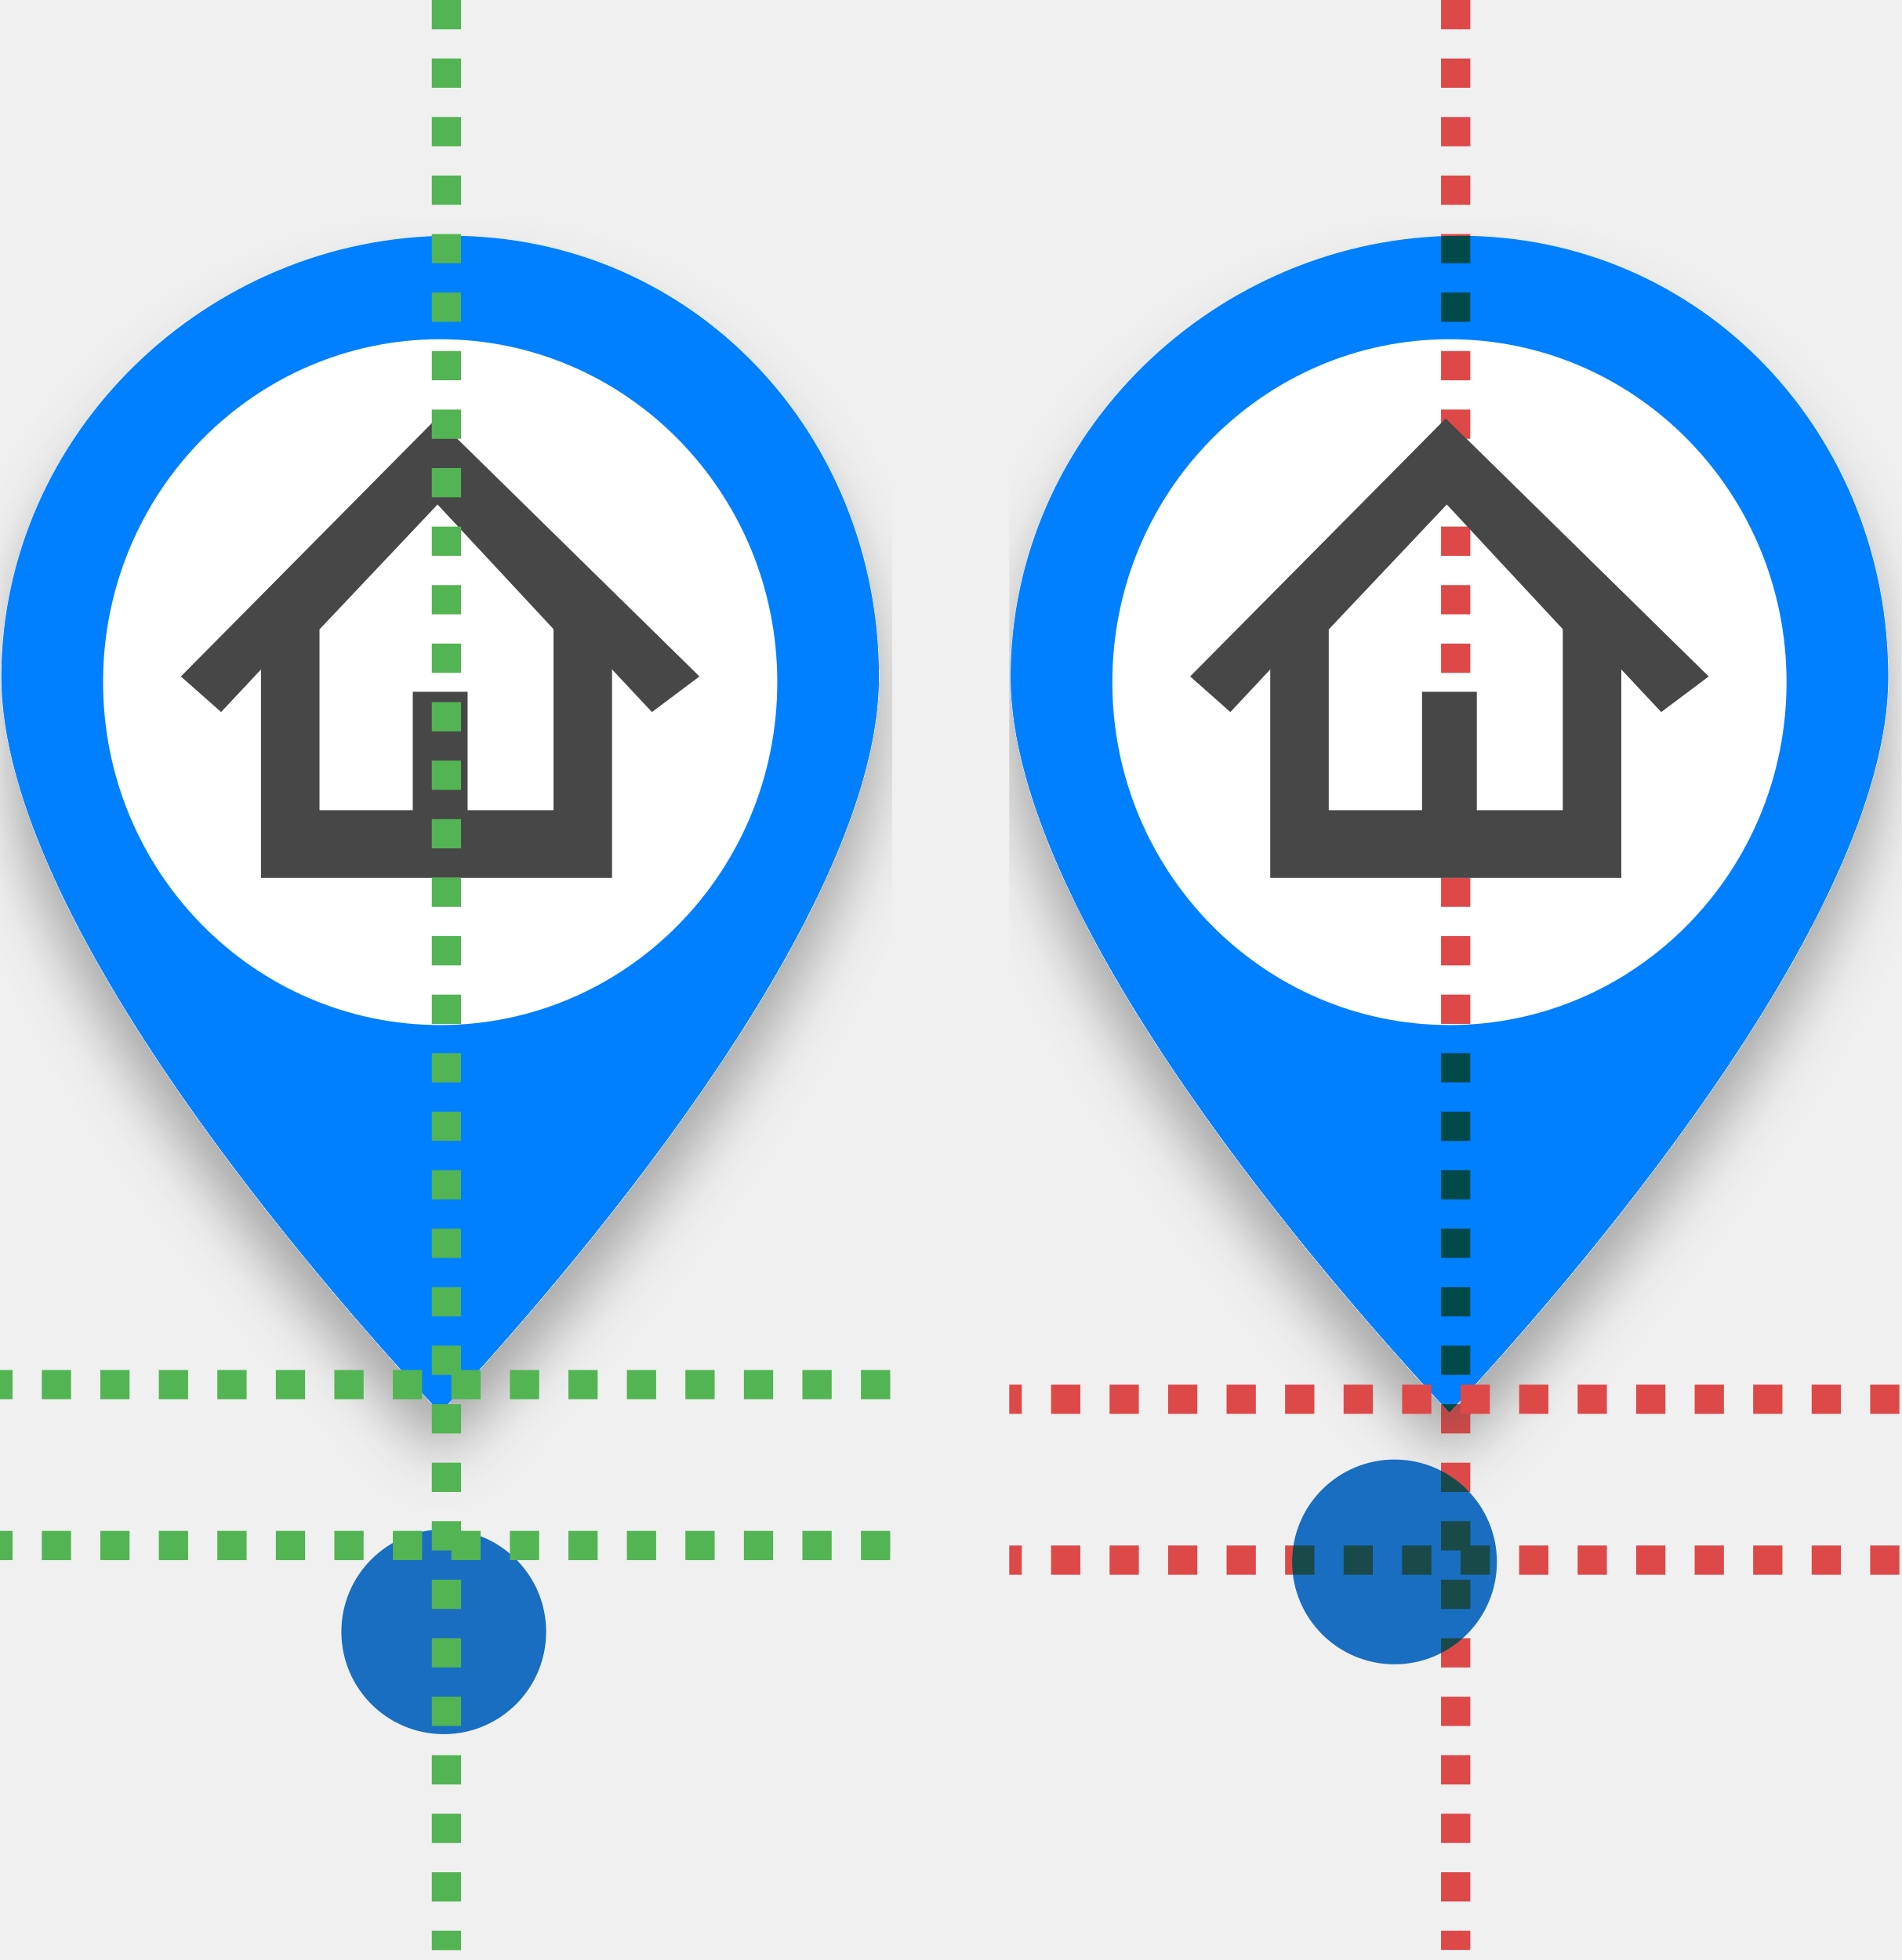
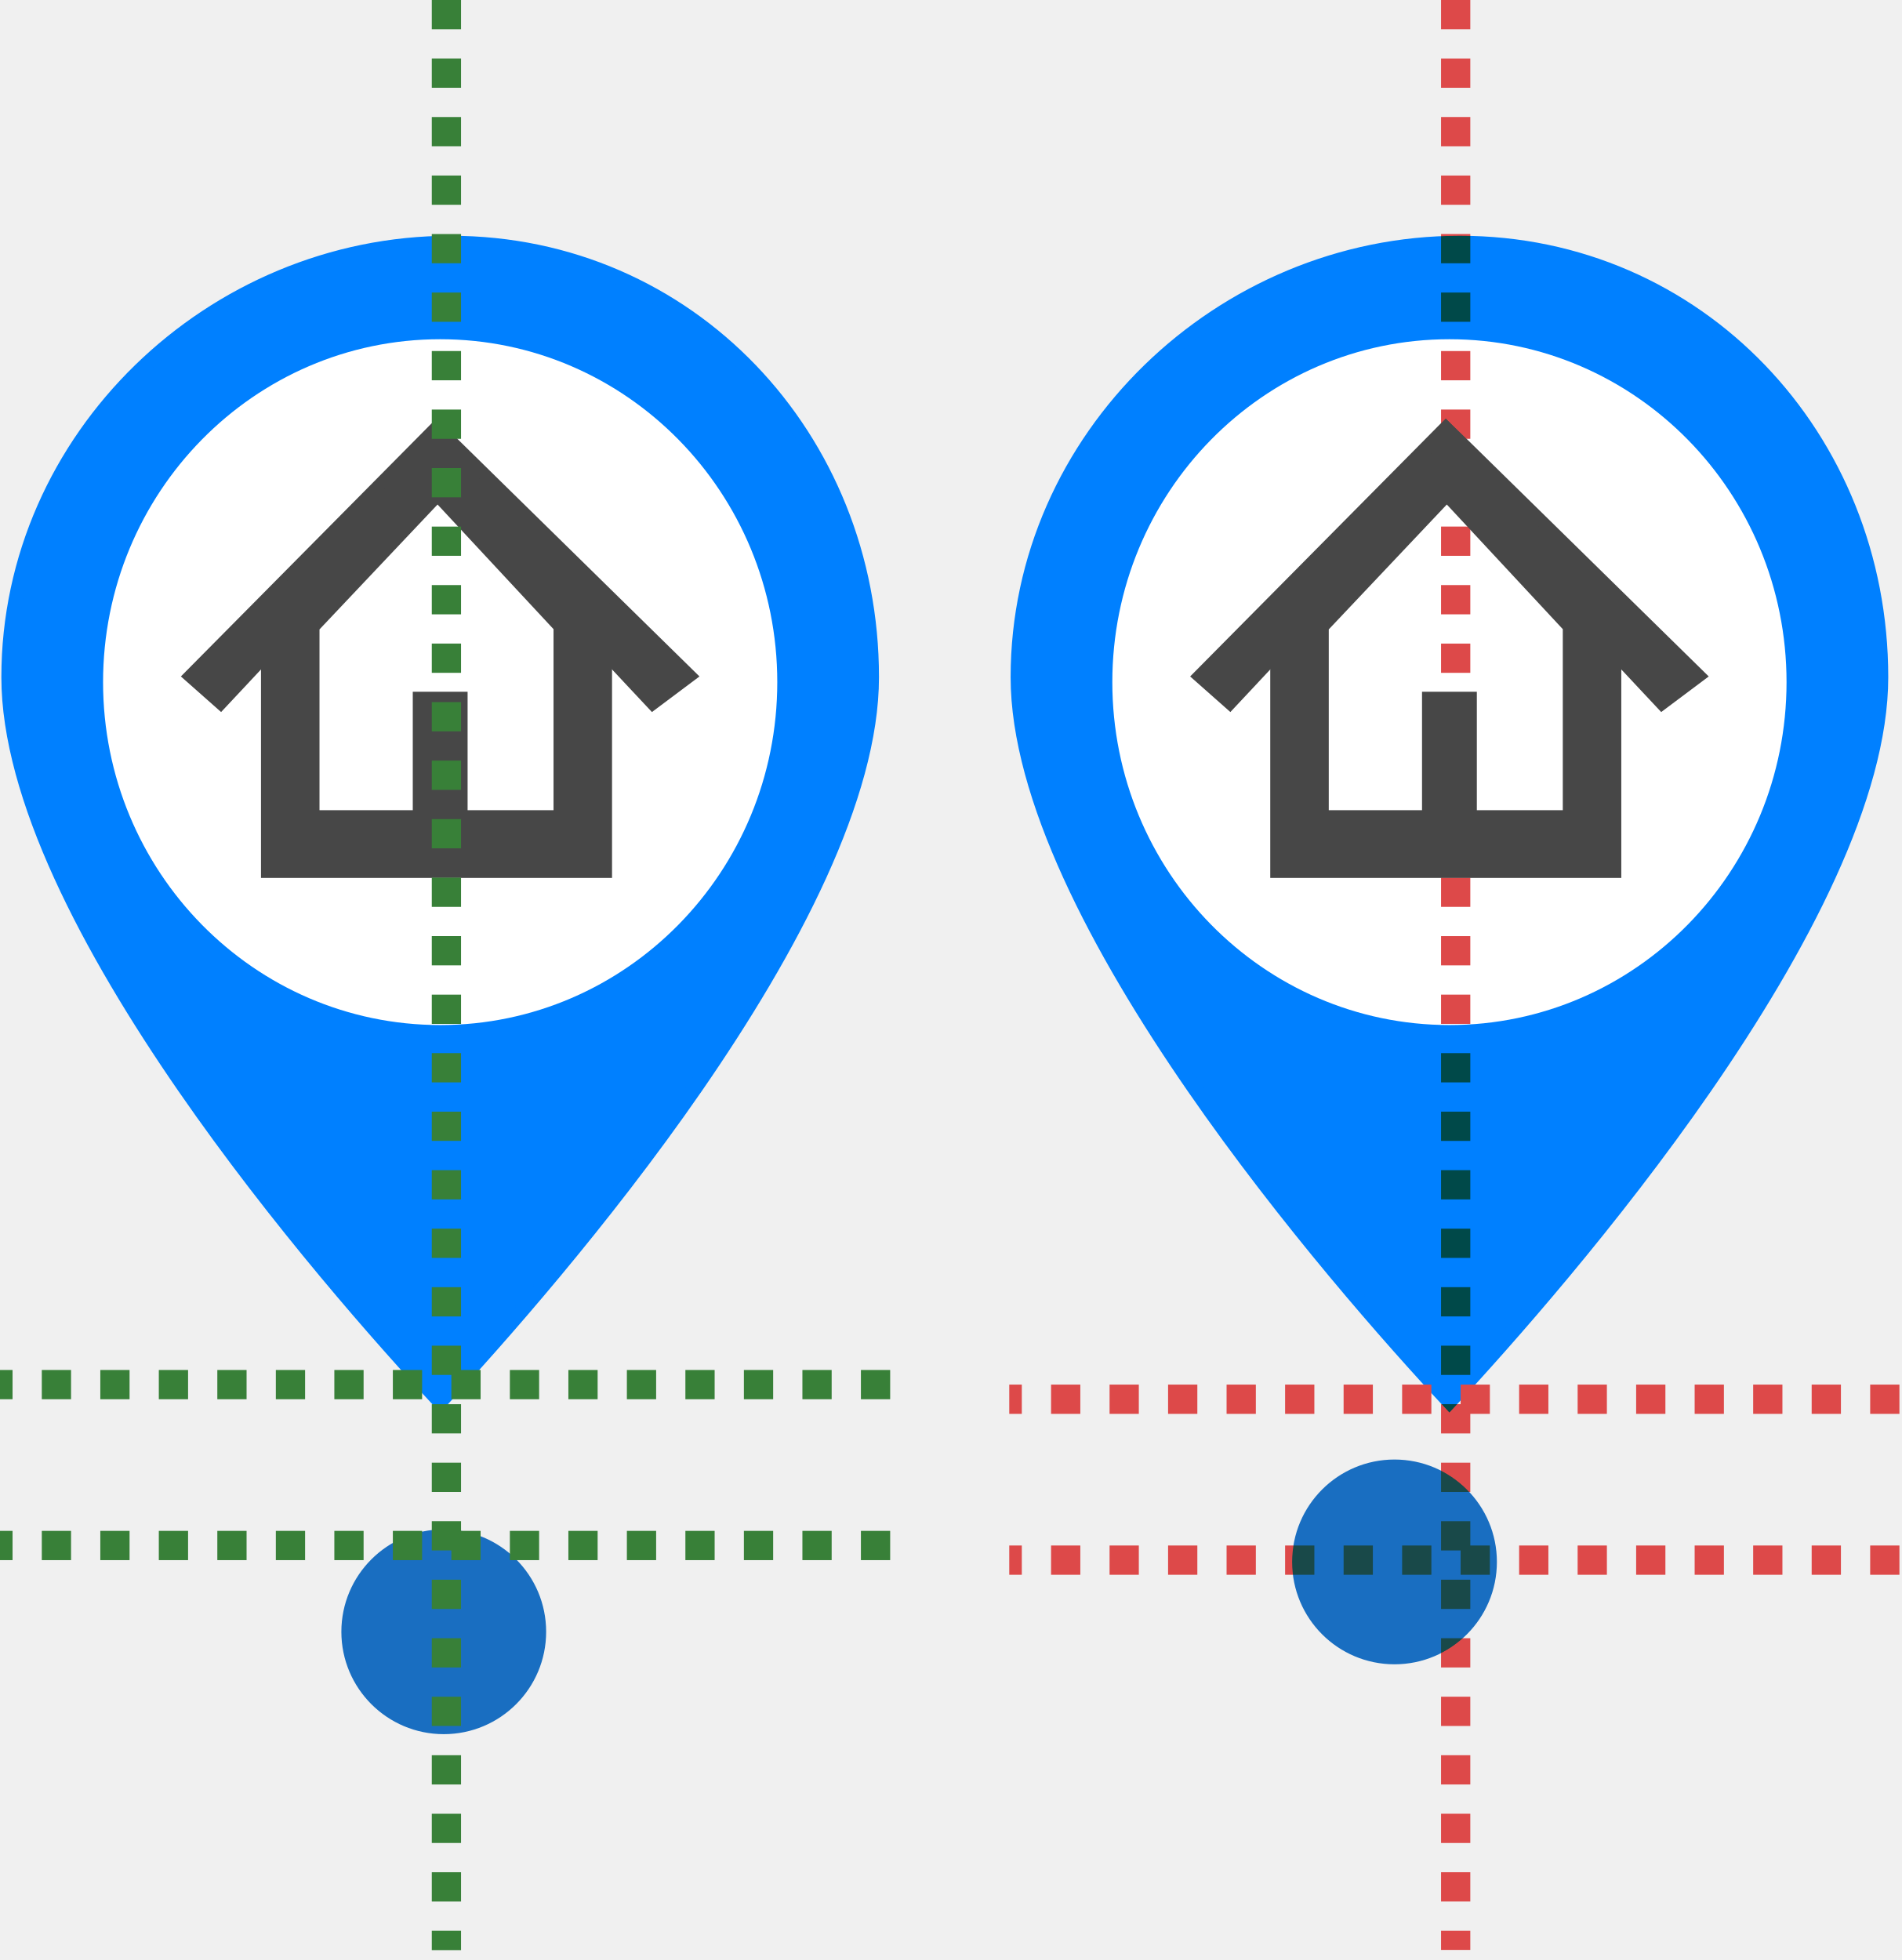
<svg xmlns="http://www.w3.org/2000/svg" width="130" height="134" viewBox="0 0 130 134" fill="none">
-   <g clip-path="url(#clip0_320_4629)">
-     <g filter="url(#filter0_d_320_4629)">
-       <path d="M59.593 46.297C59.593 50.362 58.228 55 56.028 59.825C53.83 64.643 50.815 69.612 47.554 74.328C41.232 83.47 34.011 91.624 30.093 95.841C26.16 91.625 18.938 83.47 12.62 74.329C9.361 69.612 6.349 64.643 4.154 59.825C1.956 55 0.593 50.362 0.593 46.297C0.593 29.919 14.503 16.619 30.808 16.619C47.082 16.619 59.593 29.888 59.593 46.297Z" fill="#0080FF" stroke="#0080FF" />
-       <ellipse cx="30.093" cy="46.636" rx="23.047" ry="23.444" fill="white" />
-     </g>
-     <mask id="path-3-inside-1_320_4629" fill="white">
+   <g clip-path="url(#clip0_403_2694)">
+     <path d="M59.593 46.298C59.593 50.362 58.228 55 56.028 59.825C53.83 64.643 50.815 69.612 47.554 74.329C41.232 83.47 34.011 91.624 30.093 95.841C26.16 91.625 18.938 83.47 12.621 74.329C9.361 69.612 6.35 64.644 4.154 59.825C1.956 55 0.593 50.362 0.593 46.298C0.593 29.919 14.503 16.619 30.808 16.619C47.082 16.619 59.593 29.888 59.593 46.298Z" fill="#0080FF" stroke="#0080FF" />
+     <ellipse cx="30.093" cy="46.636" rx="23.047" ry="23.444" fill="white" />
+     <mask id="path-3-inside-1_403_2694" fill="white">
      <path d="M29.843 28.604L47.821 46.247L44.571 48.681L29.843 32.955L15.116 48.681L12.366 46.247L29.843 28.604Z" />
    </mask>
-     <path d="M29.843 28.604L32.645 25.749L29.803 22.96L27.002 25.788L29.843 28.604ZM47.821 46.247L50.218 49.449L53.948 46.656L50.622 43.392L47.821 46.247ZM12.366 46.247L9.524 43.432L6.546 46.438L9.715 49.243L12.366 46.247ZM15.116 48.681L12.465 51.676L15.377 54.253L18.035 51.415L15.116 48.681ZM44.571 48.681L41.651 51.415L44.1 54.03L46.968 51.883L44.571 48.681ZM29.843 32.955L32.763 30.221L29.843 27.104L26.924 30.221L29.843 32.955ZM27.041 31.458L45.019 49.102L50.622 43.392L32.645 25.749L27.041 31.458ZM15.208 49.062L32.685 31.419L27.002 25.788L9.524 43.432L15.208 49.062ZM17.767 45.685L15.017 43.252L9.715 49.243L12.465 51.676L17.767 45.685ZM45.423 43.045L42.173 45.479L46.968 51.883L50.218 49.449L45.423 43.045ZM47.49 45.946L32.763 30.221L26.924 35.69L41.651 51.415L47.49 45.946ZM26.924 30.221L12.196 45.946L18.035 51.415L32.763 35.69L26.924 30.221Z" fill="#474747" mask="url(#path-3-inside-1_320_4629)" />
+     <path d="M29.843 28.604L32.645 25.749L29.804 22.96L27.002 25.788L29.843 28.604ZM47.821 46.247L50.218 49.449L53.948 46.656L50.623 43.392L47.821 46.247ZM12.366 46.247L9.524 43.432L6.546 46.438L9.715 49.243L12.366 46.247ZM15.116 48.681L12.465 51.676L15.377 54.253L18.036 51.415L15.116 48.681ZM44.571 48.681L41.651 51.415L44.1 54.03L46.968 51.883L44.571 48.681ZM29.843 32.955L32.763 30.221L29.843 27.104L26.924 30.221L29.843 32.955ZM27.042 31.458L45.019 49.102L50.623 43.392L32.645 25.749L27.042 31.458ZM15.208 49.062L32.685 31.419L27.002 25.788L9.524 43.432L15.208 49.062ZM17.767 45.685L15.017 43.252L9.715 49.243L12.465 51.676L17.767 45.685ZM45.423 43.045L42.173 45.479L46.968 51.883L50.218 49.449L45.423 43.045ZM47.49 45.946L32.763 30.221L26.924 35.69L41.651 51.415L47.49 45.946ZM26.924 30.221L12.197 45.946L18.036 51.415L32.763 35.69L26.924 30.221Z" fill="#474747" mask="url(#path-3-inside-1_403_2694)" />
    <path fill-rule="evenodd" clip-rule="evenodd" d="M29.933 29.991L41.843 41.399V60.021H17.843V41.399L29.933 29.991ZM37.843 43.014L29.914 34.492L21.843 43.03V55.389H37.843V43.014Z" fill="#474747" />
    <rect x="28.22" y="47.294" width="3.748" height="10.983" fill="#474747" />
    <path d="M36.838 111.56C36.838 115.15 33.928 118.06 30.338 118.06C26.748 118.06 23.838 115.15 23.838 111.56C23.838 107.97 26.748 105.06 30.338 105.06C33.928 105.06 36.838 107.97 36.838 111.56Z" fill="#196EC1" stroke="#196EC1" />
-     <line x1="30.52" x2="30.52" y2="133.323" stroke="#53B453" stroke-width="2" stroke-dasharray="2 2" />
-     <line x1="-37.142" y1="94.662" x2="96.182" y2="94.662" stroke="#53B453" stroke-width="2" stroke-dasharray="2 2" />
-     <line x1="-37.142" y1="105.662" x2="96.182" y2="105.662" stroke="#53B453" stroke-width="2" stroke-dasharray="2 2" />
+     <line x1="30.52" x2="30.52" y2="133.323" stroke="#388038" stroke-width="2" stroke-dasharray="2 2" />
+     <line x1="-37.142" y1="94.662" x2="96.182" y2="94.662" stroke="#388038" stroke-width="2" stroke-dasharray="2 2" />
+     <line x1="-37.142" y1="105.662" x2="96.182" y2="105.662" stroke="#388038" stroke-width="2" stroke-dasharray="2 2" />
  </g>
-   <g clip-path="url(#clip1_320_4629)">
-     <g filter="url(#filter1_d_320_4629)">
-       <path d="M128.593 46.297C128.593 50.362 127.228 55 125.028 59.825C122.83 64.643 119.815 69.612 116.554 74.328C110.232 83.47 103.011 91.624 99.093 95.841C95.16 91.625 87.938 83.47 81.621 74.329C78.361 69.612 75.349 64.643 73.154 59.825C70.956 55 69.593 50.362 69.593 46.297C69.593 29.919 83.503 16.619 99.808 16.619C116.082 16.619 128.593 29.888 128.593 46.297Z" fill="#0080FF" stroke="#0080FF" />
-       <ellipse cx="99.093" cy="46.636" rx="23.047" ry="23.444" fill="white" />
-     </g>
-     <mask id="path-13-inside-2_320_4629" fill="white">
+   <g clip-path="url(#clip1_403_2694)">
+     <path d="M128.593 46.298C128.593 50.362 127.229 55 125.028 59.825C122.83 64.643 119.815 69.612 116.554 74.329C110.232 83.47 103.011 91.624 99.093 95.841C95.16 91.625 87.938 83.47 81.621 74.329C78.361 69.612 75.35 64.644 73.154 59.825C70.956 55 69.593 50.362 69.593 46.298C69.593 29.919 83.503 16.619 99.808 16.619C116.082 16.619 128.593 29.888 128.593 46.298Z" fill="#0080FF" stroke="#0080FF" />
+     <ellipse cx="99.093" cy="46.636" rx="23.047" ry="23.444" fill="white" />
+     <mask id="path-13-inside-2_403_2694" fill="white">
      <path d="M98.843 28.604L116.821 46.247L113.571 48.681L98.843 32.955L84.116 48.681L81.366 46.247L98.843 28.604Z" />
    </mask>
-     <path d="M98.843 28.604L101.645 25.749L98.803 22.96L96.001 25.788L98.843 28.604ZM116.821 46.247L119.218 49.449L122.948 46.656L119.622 43.392L116.821 46.247ZM81.366 46.247L78.524 43.432L75.546 46.438L78.715 49.243L81.366 46.247ZM84.116 48.681L81.465 51.676L84.377 54.253L87.035 51.415L84.116 48.681ZM113.571 48.681L110.651 51.415L113.1 54.03L115.968 51.883L113.571 48.681ZM98.843 32.955L101.763 30.221L98.843 27.104L95.924 30.221L98.843 32.955ZM96.041 31.458L114.019 49.102L119.622 43.392L101.645 25.749L96.041 31.458ZM84.208 49.062L101.685 31.419L96.001 25.788L78.524 43.432L84.208 49.062ZM86.767 45.685L84.017 43.252L78.715 49.243L81.465 51.676L86.767 45.685ZM114.423 43.045L111.173 45.479L115.968 51.883L119.218 49.449L114.423 43.045ZM116.49 45.946L101.763 30.221L95.924 35.69L110.651 51.415L116.49 45.946ZM95.924 30.221L81.196 45.946L87.035 51.415L101.763 35.69L95.924 30.221Z" fill="#474747" mask="url(#path-13-inside-2_320_4629)" />
+     <path d="M98.843 28.604L101.645 25.749L98.804 22.96L96.002 25.788L98.843 28.604ZM116.821 46.247L119.218 49.449L122.948 46.656L119.622 43.392L116.821 46.247ZM81.366 46.247L78.524 43.432L75.546 46.438L78.715 49.243L81.366 46.247ZM84.116 48.681L81.465 51.676L84.377 54.253L87.036 51.415L84.116 48.681ZM113.571 48.681L110.651 51.415L113.1 54.03L115.968 51.883L113.571 48.681ZM98.843 32.955L101.763 30.221L98.843 27.104L95.924 30.221L98.843 32.955ZM96.042 31.458L114.019 49.102L119.622 43.392L101.645 25.749L96.042 31.458ZM84.208 49.062L101.685 31.419L96.002 25.788L78.524 43.432L84.208 49.062ZM86.767 45.685L84.017 43.252L78.715 49.243L81.465 51.676L86.767 45.685ZM114.423 43.045L111.173 45.479L115.968 51.883L119.218 49.449L114.423 43.045ZM116.49 45.946L101.763 30.221L95.924 35.69L110.651 51.415L116.49 45.946ZM95.924 30.221L81.197 45.946L87.036 51.415L101.763 35.69L95.924 30.221Z" fill="#474747" mask="url(#path-13-inside-2_403_2694)" />
    <path fill-rule="evenodd" clip-rule="evenodd" d="M98.933 29.991L110.843 41.399V60.021H86.843V41.399L98.933 29.991ZM106.843 43.014L98.914 34.492L90.843 43.03V55.389H106.843V43.014Z" fill="#474747" />
    <rect x="97.219" y="47.294" width="3.748" height="10.983" fill="#474747" />
    <path d="M101.838 106.784C101.838 110.374 98.928 113.284 95.338 113.284C91.749 113.284 88.838 110.374 88.838 106.784C88.838 103.194 91.749 100.284 95.338 100.284C98.928 100.284 101.838 103.194 101.838 106.784Z" fill="#196EC1" stroke="#196EC1" />
    <g style="mix-blend-mode:darken">
      <line x1="99.52" x2="99.52" y2="133.323" stroke="#DD4949" stroke-width="2" stroke-dasharray="2 2" />
    </g>
    <line x1="31.858" y1="95.662" x2="165.182" y2="95.662" stroke="#DD4949" stroke-width="2" stroke-dasharray="2 2" />
    <g style="mix-blend-mode:darken">
      <line x1="31.858" y1="106.662" x2="165.182" y2="106.662" stroke="#DD4949" stroke-width="2" stroke-dasharray="2 2" />
    </g>
  </g>
  <defs>
-     <filter id="filter0_d_320_4629" x="-3.907" y="15.119" width="68" height="88.455" filterUnits="userSpaceOnUse" color-interpolation-filters="sRGB">
-       <feFlood flood-opacity="0" result="BackgroundImageFix" />
-       <feColorMatrix in="SourceAlpha" type="matrix" values="0 0 0 0 0 0 0 0 0 0 0 0 0 0 0 0 0 0 127 0" result="hardAlpha" />
-       <feOffset dy="3" />
-       <feGaussianBlur stdDeviation="2" />
-       <feComposite in2="hardAlpha" operator="out" />
-       <feColorMatrix type="matrix" values="0 0 0 0 0.199 0 0 0 0 0.199 0 0 0 0 0.199 0 0 0 0.4 0" />
-       <feBlend mode="normal" in2="BackgroundImageFix" result="effect1_dropShadow_320_4629" />
-       <feBlend mode="normal" in="SourceGraphic" in2="effect1_dropShadow_320_4629" result="shape" />
-     </filter>
-     <filter id="filter1_d_320_4629" x="65.093" y="15.119" width="68" height="88.455" filterUnits="userSpaceOnUse" color-interpolation-filters="sRGB">
-       <feFlood flood-opacity="0" result="BackgroundImageFix" />
-       <feColorMatrix in="SourceAlpha" type="matrix" values="0 0 0 0 0 0 0 0 0 0 0 0 0 0 0 0 0 0 127 0" result="hardAlpha" />
-       <feOffset dy="3" />
-       <feGaussianBlur stdDeviation="2" />
-       <feComposite in2="hardAlpha" operator="out" />
-       <feColorMatrix type="matrix" values="0 0 0 0 0.199 0 0 0 0 0.199 0 0 0 0 0.199 0 0 0 0.4 0" />
-       <feBlend mode="normal" in2="BackgroundImageFix" result="effect1_dropShadow_320_4629" />
-       <feBlend mode="normal" in="SourceGraphic" in2="effect1_dropShadow_320_4629" result="shape" />
-     </filter>
-     <clipPath id="clip0_320_4629">
+     <clipPath id="clip0_403_2694">
      <rect width="61" height="133.323" fill="white" />
    </clipPath>
-     <clipPath id="clip1_320_4629">
+     <clipPath id="clip1_403_2694">
      <rect width="61" height="133.323" fill="white" transform="translate(69)" />
    </clipPath>
  </defs>
</svg>
